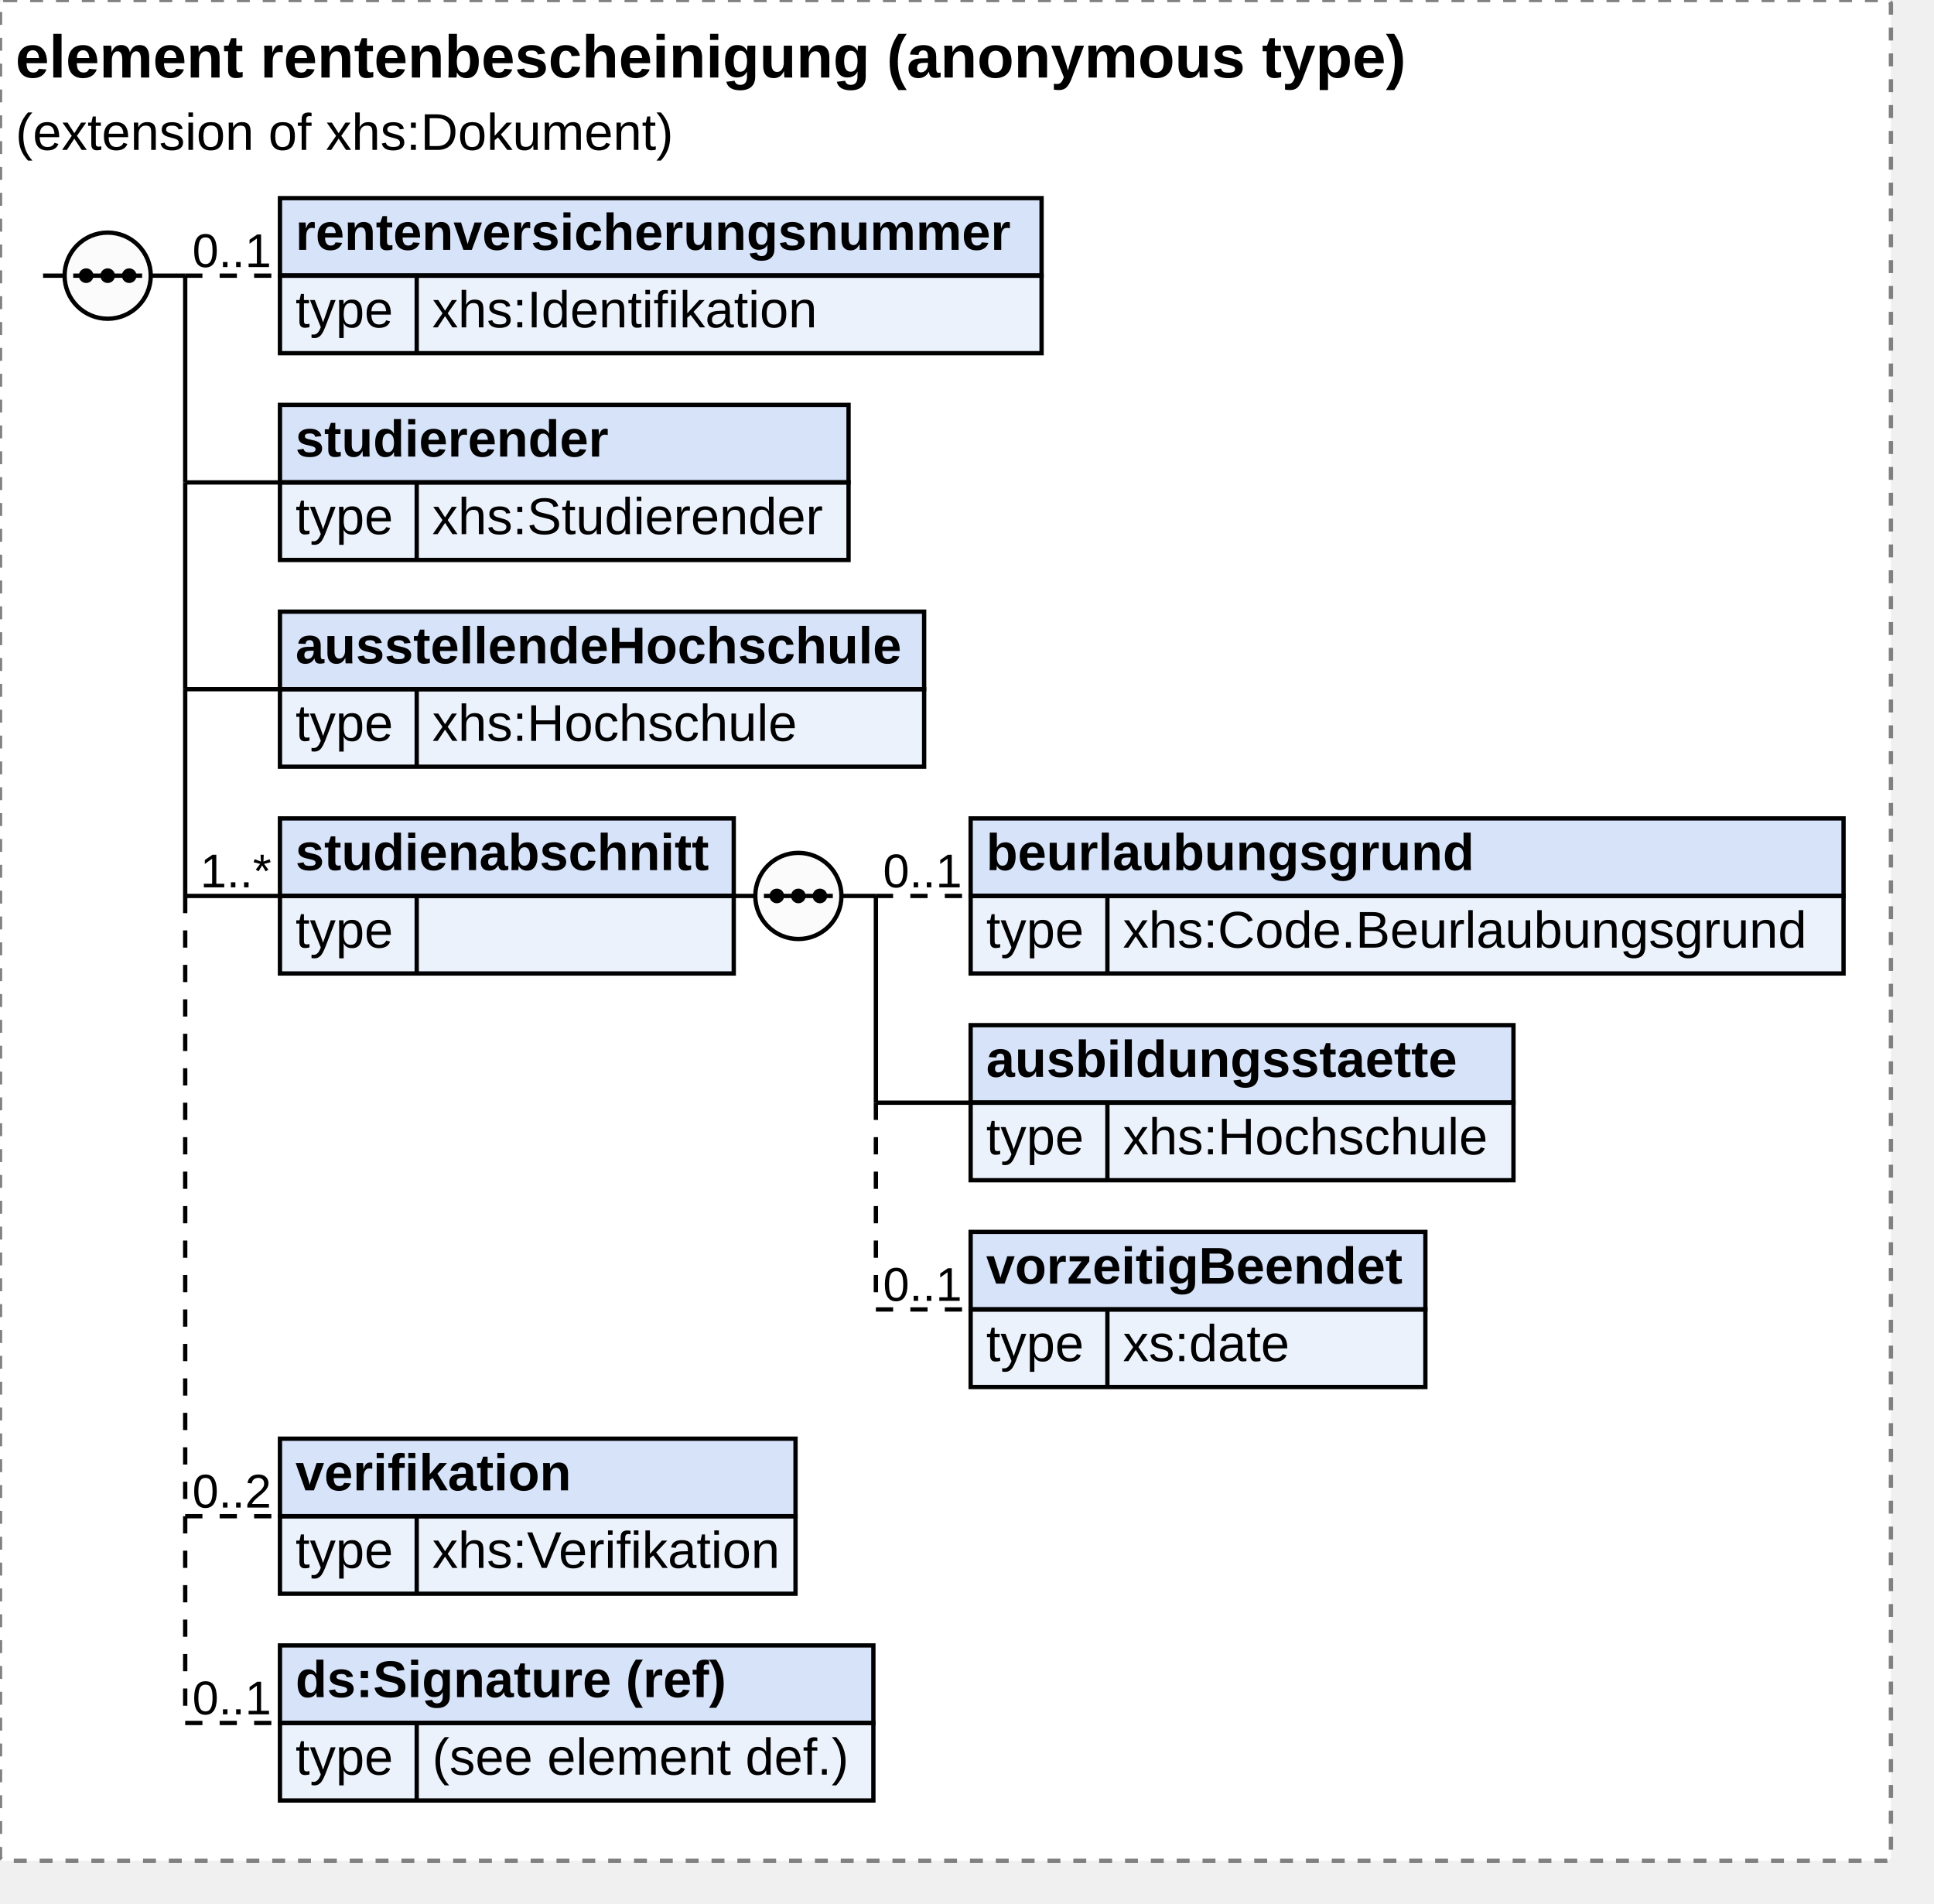
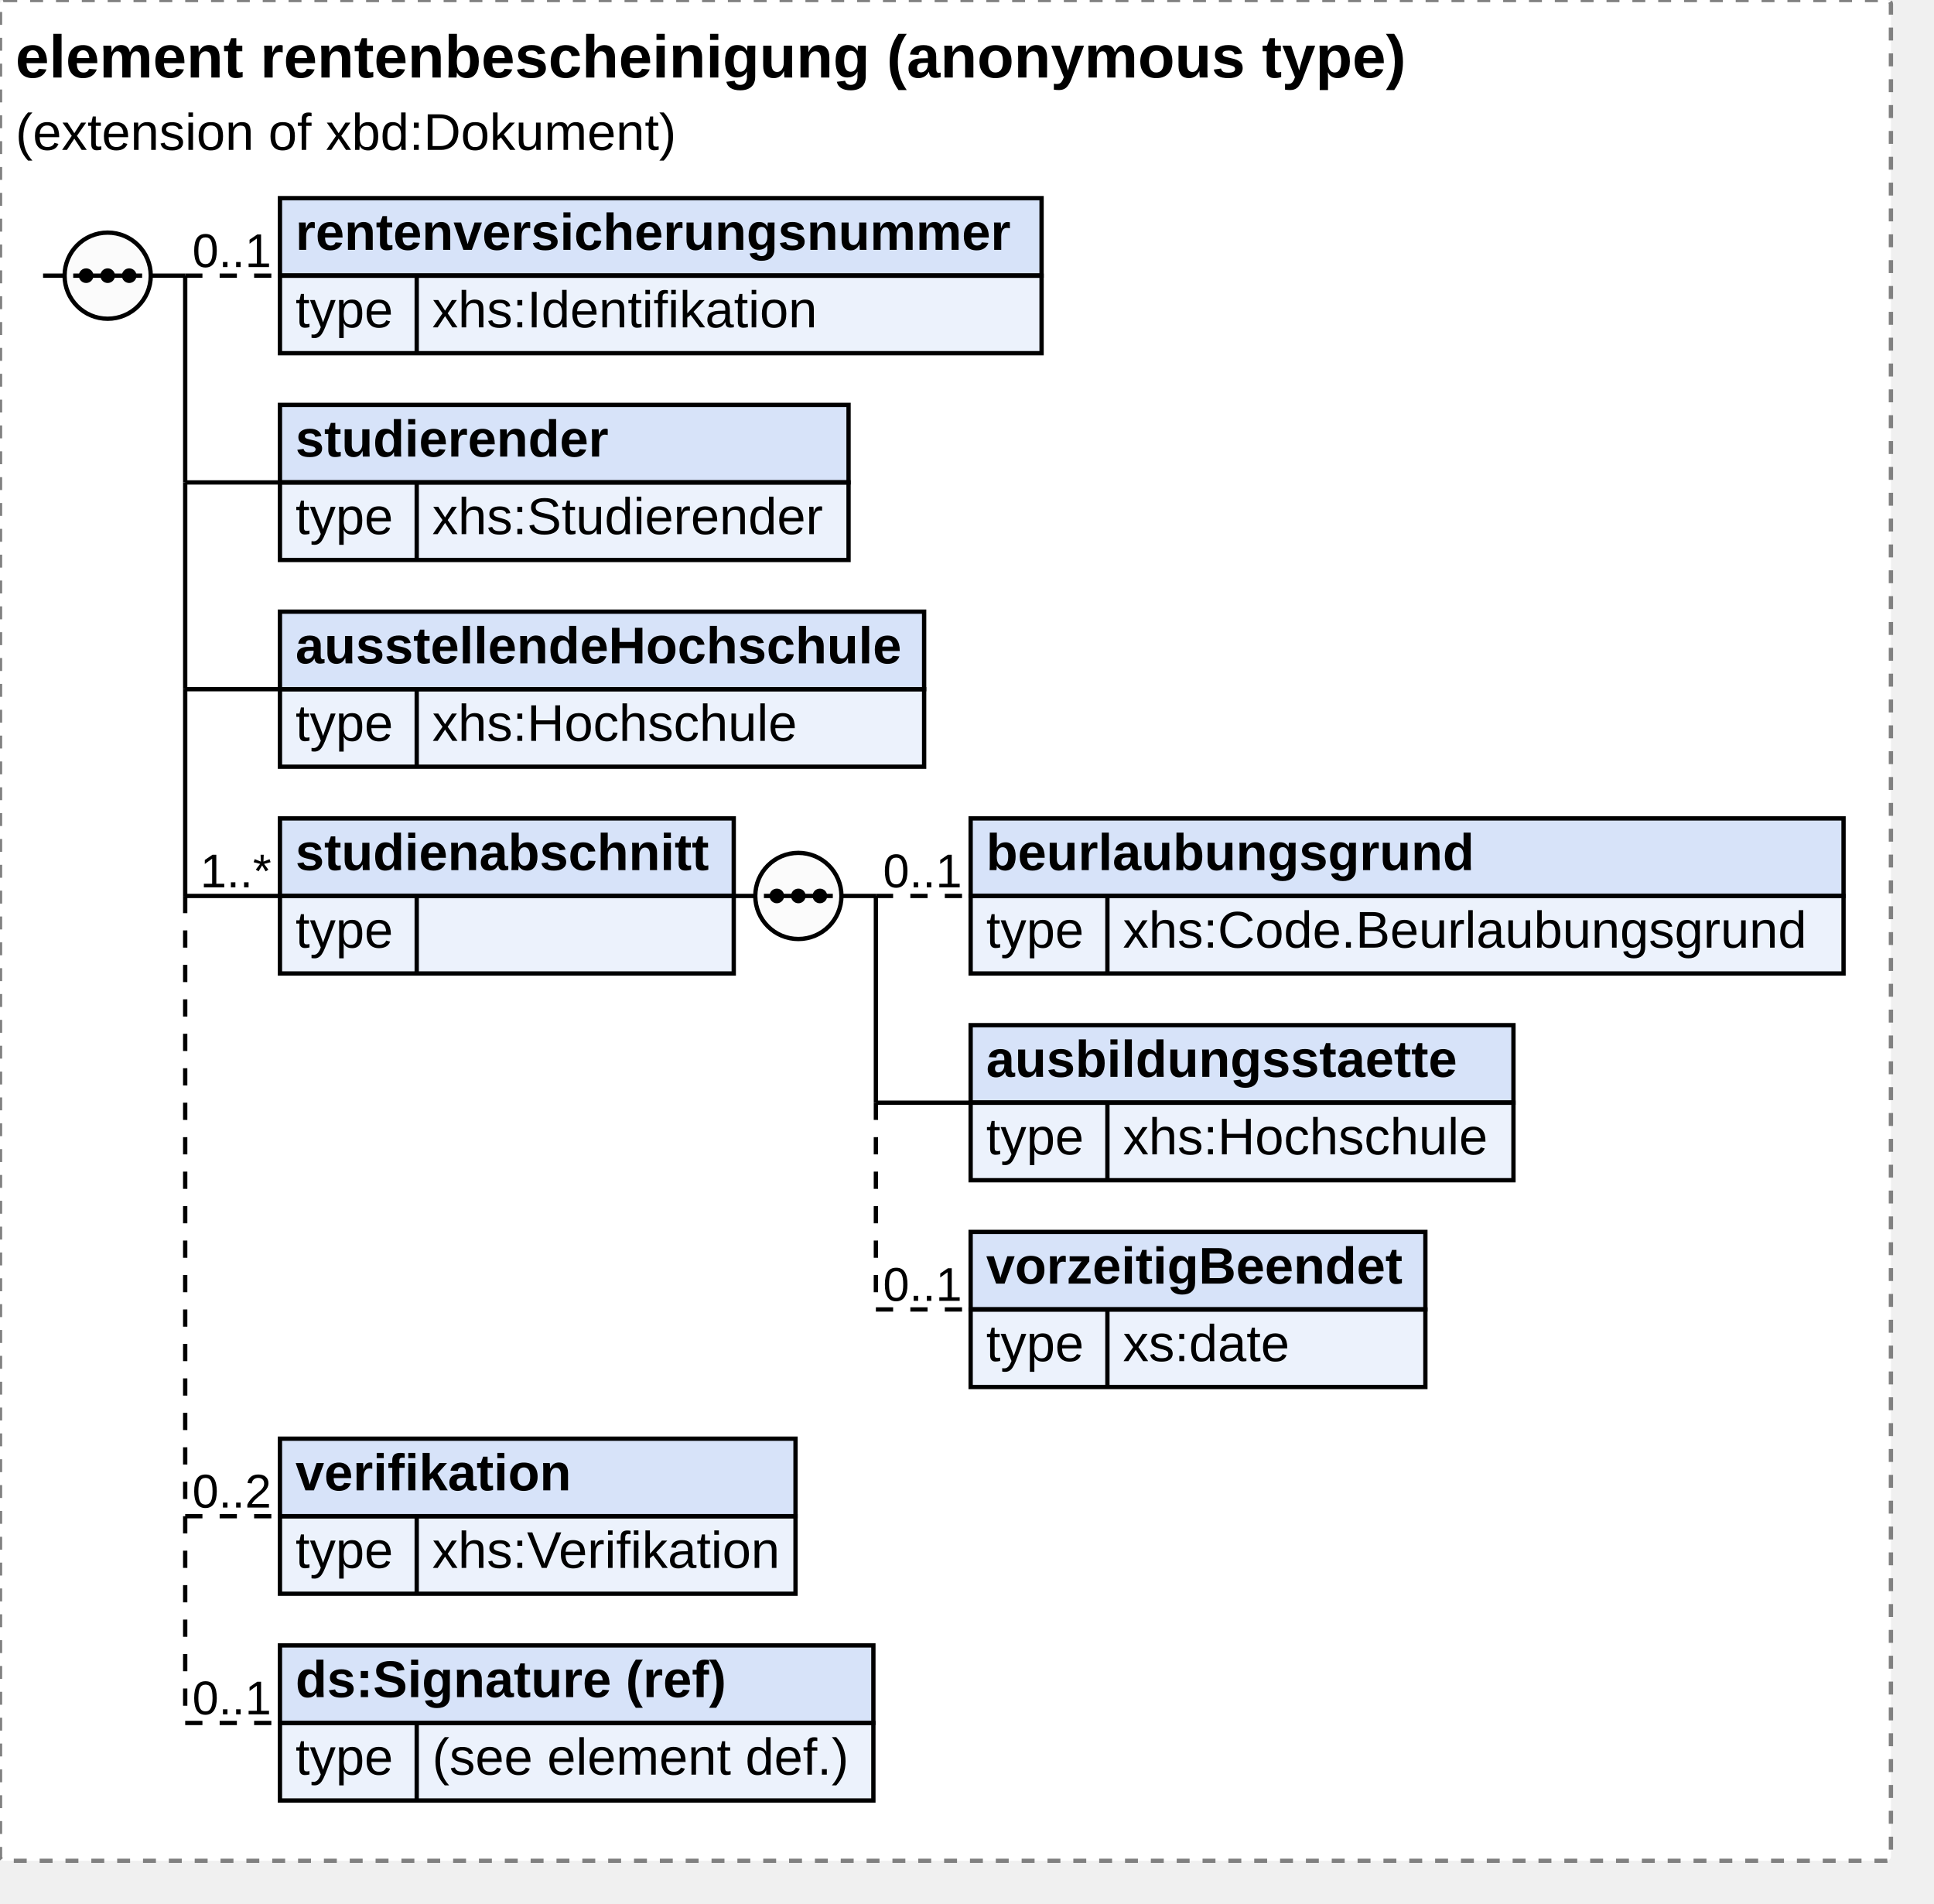
<svg xmlns="http://www.w3.org/2000/svg" width="449.034" height="442">
  <defs>
    <style type="text/css">
                        text {
                            font-family: 'Arial';
                            fill: black;
                        }
                        text.at {
                            font-family: 'Arial';
                            fill: rgb(242, 152, 0);
                        }
                        line {
                            stroke: black;
                        }
                        line.type-structure {
                            stroke: black;
                        }
                        line.type-structure-optional {
                            stroke: black;
                            stroke-dasharray: 4, 4;
                        }
                        rect.attribute-upper {
                            stroke: black;
                            fill: rgb(255, 239, 211);
                        }
                        rect.element-upper {
                            stroke: black;
                            fill: rgb(215, 227, 249);
                        }
                        rect.element-lower {
                            stroke: black;
                            fill: rgb(236, 242, 252);
                        }
                        a text {
                            fill: black;
                        } 
                    </style>
  </defs>
  <rect width="439.034" height="432" stroke-dasharray="3,3" rx="1" ry="1" style="stroke: grey;fill: white;" />
  <text font-size="14" x="3.6" y="18" font-weight="bold">element rentenbescheinigung (anonymous type)</text>
-   <text font-size="12" x="3.6" y="34.8"> (extension of xhs:Dokument)</text>
+   <text font-size="12" x="3.6" y="34.8"> (extension of xbd:Dokument)</text>
  <g transform="translate(10,46)">
    <g transform="translate(55,0)">
      <rect width="176.831" height="18" class="element-upper" />
      <rect width="176.831" height="18" y="18" class="element-lower" />
      <text font-size="12" x="3.6" y="12" font-weight="bold">rentenversicherungsnummer</text>
      <line x1="0" y1="18" x2="176.831" y2="18" />
      <text font-size="12" fill="grey" x="3.6" y="30">type</text>
      <line x1="31.753" y1="18" x2="31.753" y2="36" />
      <text font-size="12" x="35.353" y="30">xhs:Identifikation</text>
      <g transform="translate(176.8312,0)" />
    </g>
    <line x1="33" y1="18" x2="55" y2="18" class="type-structure-optional" />
    <text font-size="11" fill="black" x="53" y="16" text-anchor="end">0..1</text>
    <line x1="33" y1="18" x2="33" y2="18" class="type-structure-required" />
    <g transform="translate(55,48)">
      <rect width="132.016" height="18" class="element-upper" />
      <rect width="132.016" height="18" y="18" class="element-lower" />
      <text font-size="12" x="3.6" y="12" font-weight="bold">studierender</text>
      <line x1="0" y1="18" x2="132.016" y2="18" />
      <text font-size="12" fill="grey" x="3.6" y="30">type</text>
      <line x1="31.753" y1="18" x2="31.753" y2="36" />
      <text font-size="12" x="35.353" y="30">xhs:Studierender</text>
      <g transform="translate(132.0156,0)" />
    </g>
    <line x1="33" y1="66" x2="55" y2="66" class="type-structure-required" />
    <text font-size="11" fill="black" x="53" y="64" text-anchor="end" />
    <line x1="33" y1="18" x2="33" y2="66" class="type-structure-required" />
    <g transform="translate(55,96)">
      <rect width="149.566" height="18" class="element-upper" />
      <rect width="149.566" height="18" y="18" class="element-lower" />
      <text font-size="12" x="3.6" y="12" font-weight="bold">ausstellendeHochschule</text>
      <line x1="0" y1="18" x2="149.566" y2="18" />
      <text font-size="12" fill="grey" x="3.6" y="30">type</text>
      <line x1="31.753" y1="18" x2="31.753" y2="36" />
      <text font-size="12" x="35.353" y="30">xhs:Hochschule</text>
      <g transform="translate(149.5656,0)" />
    </g>
    <line x1="33" y1="114" x2="55" y2="114" class="type-structure-required" />
    <text font-size="11" fill="black" x="53" y="112" text-anchor="end" />
    <line x1="33" y1="66" x2="33" y2="114" class="type-structure-required" />
    <g transform="translate(55,144)">
      <rect width="105.362" height="18" class="element-upper" />
      <rect width="105.362" height="18" y="18" class="element-lower" />
      <text font-size="12" x="3.6" y="12" font-weight="bold">studienabschnitt</text>
      <line x1="0" y1="18" x2="105.362" y2="18" />
      <text font-size="12" fill="grey" x="3.6" y="30">type</text>
      <line x1="31.753" y1="18" x2="31.753" y2="36" />
      <g transform="translate(105.3625,0)">
        <g transform="translate(55,0)">
          <rect width="202.672" height="18" class="element-upper" />
          <rect width="202.672" height="18" y="18" class="element-lower" />
          <text font-size="12" x="3.6" y="12" font-weight="bold">beurlaubungsgrund</text>
          <line x1="0" y1="18" x2="202.672" y2="18" />
          <text font-size="12" fill="grey" x="3.6" y="30">type</text>
          <line x1="31.753" y1="18" x2="31.753" y2="36" />
          <text font-size="12" x="35.353" y="30">xhs:Code.Beurlaubungsgrund</text>
          <g transform="translate(202.6719,0)" />
        </g>
        <line x1="33" y1="18" x2="55" y2="18" class="type-structure-optional" />
        <text font-size="11" fill="black" x="53" y="16" text-anchor="end">0..1</text>
        <line x1="33" y1="18" x2="33" y2="18" class="type-structure-required" />
        <g transform="translate(55,48)">
          <rect width="126.031" height="18" class="element-upper" />
          <rect width="126.031" height="18" y="18" class="element-lower" />
          <text font-size="12" x="3.6" y="12" font-weight="bold">ausbildungsstaette</text>
          <line x1="0" y1="18" x2="126.031" y2="18" />
          <text font-size="12" fill="grey" x="3.6" y="30">type</text>
          <line x1="31.753" y1="18" x2="31.753" y2="36" />
          <text font-size="12" x="35.353" y="30">xhs:Hochschule</text>
          <g transform="translate(126.0312,0)" />
        </g>
        <line x1="33" y1="66" x2="55" y2="66" class="type-structure-required" />
        <text font-size="11" fill="black" x="53" y="64" text-anchor="end" />
        <line x1="33" y1="18" x2="33" y2="66" class="type-structure-required" />
        <g transform="translate(55,96)">
          <rect width="105.581" height="18" class="element-upper" />
          <rect width="105.581" height="18" y="18" class="element-lower" />
          <text font-size="12" x="3.6" y="12" font-weight="bold">vorzeitigBeendet</text>
          <line x1="0" y1="18" x2="105.581" y2="18" />
          <text font-size="12" fill="grey" x="3.6" y="30">type</text>
          <line x1="31.753" y1="18" x2="31.753" y2="36" />
          <text font-size="12" x="35.353" y="30">xs:date</text>
          <g transform="translate(105.5812,0)" />
        </g>
        <line x1="33" y1="114" x2="55" y2="114" class="type-structure-optional" />
        <text font-size="11" fill="black" x="53" y="112" text-anchor="end">0..1</text>
        <line x1="33" y1="66" x2="33" y2="114" class="type-structure-optional" />
        <circle cx="15" cy="18" r="10" stroke="black" fill="rgb(251, 251, 251)" />
        <line x1="0" y1="18" x2="5" y2="18" class="type-structure-required" />
        <line x1="25" y1="18" x2="33" y2="18" class="type-structure-required" />
        <circle cx="10" cy="18" r="1.2" stroke="black" fill="black" />
        <circle cx="15" cy="18" r="1.2" stroke="black" fill="black" />
        <circle cx="20" cy="18" r="1.2" stroke="black" fill="black" />
        <line x1="7" y1="18" x2="23" y2="18" />
      </g>
    </g>
    <line x1="33" y1="162" x2="55" y2="162" class="type-structure-required" />
    <text font-size="11" fill="black" x="53" y="160" text-anchor="end">1..*</text>
    <line x1="33" y1="114" x2="33" y2="162" class="type-structure-required" />
    <g transform="translate(55,288)">
      <rect width="119.703" height="18" class="element-upper" />
      <rect width="119.703" height="18" y="18" class="element-lower" />
      <text font-size="12" x="3.6" y="12" font-weight="bold">verifikation</text>
      <line x1="0" y1="18" x2="119.703" y2="18" />
      <text font-size="12" fill="grey" x="3.6" y="30">type</text>
      <line x1="31.753" y1="18" x2="31.753" y2="36" />
      <text font-size="12" x="35.353" y="30">xhs:Verifikation</text>
      <g transform="translate(119.7031,0)" />
    </g>
    <line x1="33" y1="306" x2="55" y2="306" class="type-structure-optional" />
    <text font-size="11" fill="black" x="53" y="304" text-anchor="end">0..2</text>
    <line x1="33" y1="162" x2="33" y2="306" class="type-structure-optional" />
    <g transform="translate(55,336)">
      <rect width="137.781" height="18" class="element-upper" />
      <rect width="137.781" height="18" y="18" class="element-lower" />
      <text font-size="12" x="3.6" y="12" font-weight="bold">ds:Signature (ref)</text>
      <line x1="0" y1="18" x2="137.781" y2="18" />
      <text font-size="12" fill="grey" x="3.6" y="30">type</text>
      <line x1="31.753" y1="18" x2="31.753" y2="36" />
      <text font-size="12" x="35.353" y="30">(see element def.)</text>
      <g transform="translate(137.7812,0)" />
    </g>
    <line x1="33" y1="354" x2="55" y2="354" class="type-structure-optional" />
    <text font-size="11" fill="black" x="53" y="352" text-anchor="end">0..1</text>
    <line x1="33" y1="306" x2="33" y2="354" class="type-structure-optional" />
    <circle cx="15" cy="18" r="10" stroke="black" fill="rgb(251, 251, 251)" />
    <line x1="0" y1="18" x2="5" y2="18" class="type-structure-required" />
    <line x1="25" y1="18" x2="33" y2="18" class="type-structure-required" />
    <circle cx="10" cy="18" r="1.2" stroke="black" fill="black" />
    <circle cx="15" cy="18" r="1.2" stroke="black" fill="black" />
    <circle cx="20" cy="18" r="1.2" stroke="black" fill="black" />
    <line x1="7" y1="18" x2="23" y2="18" />
  </g>
</svg>
